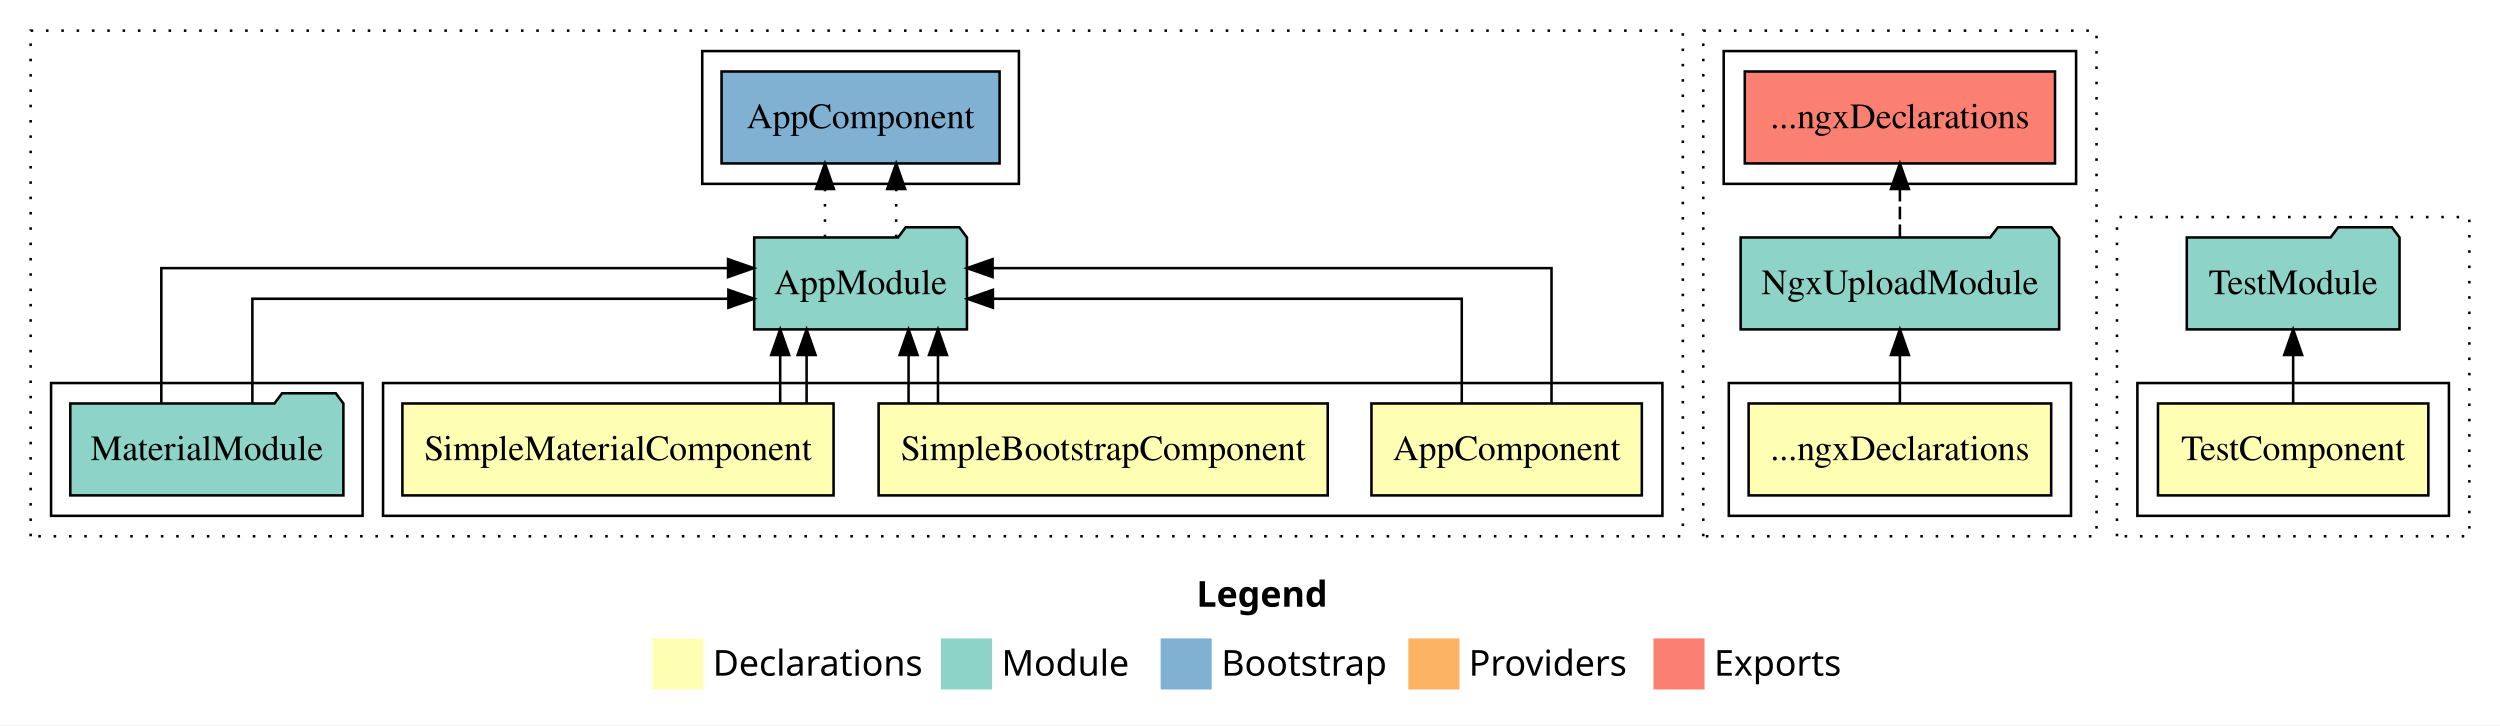
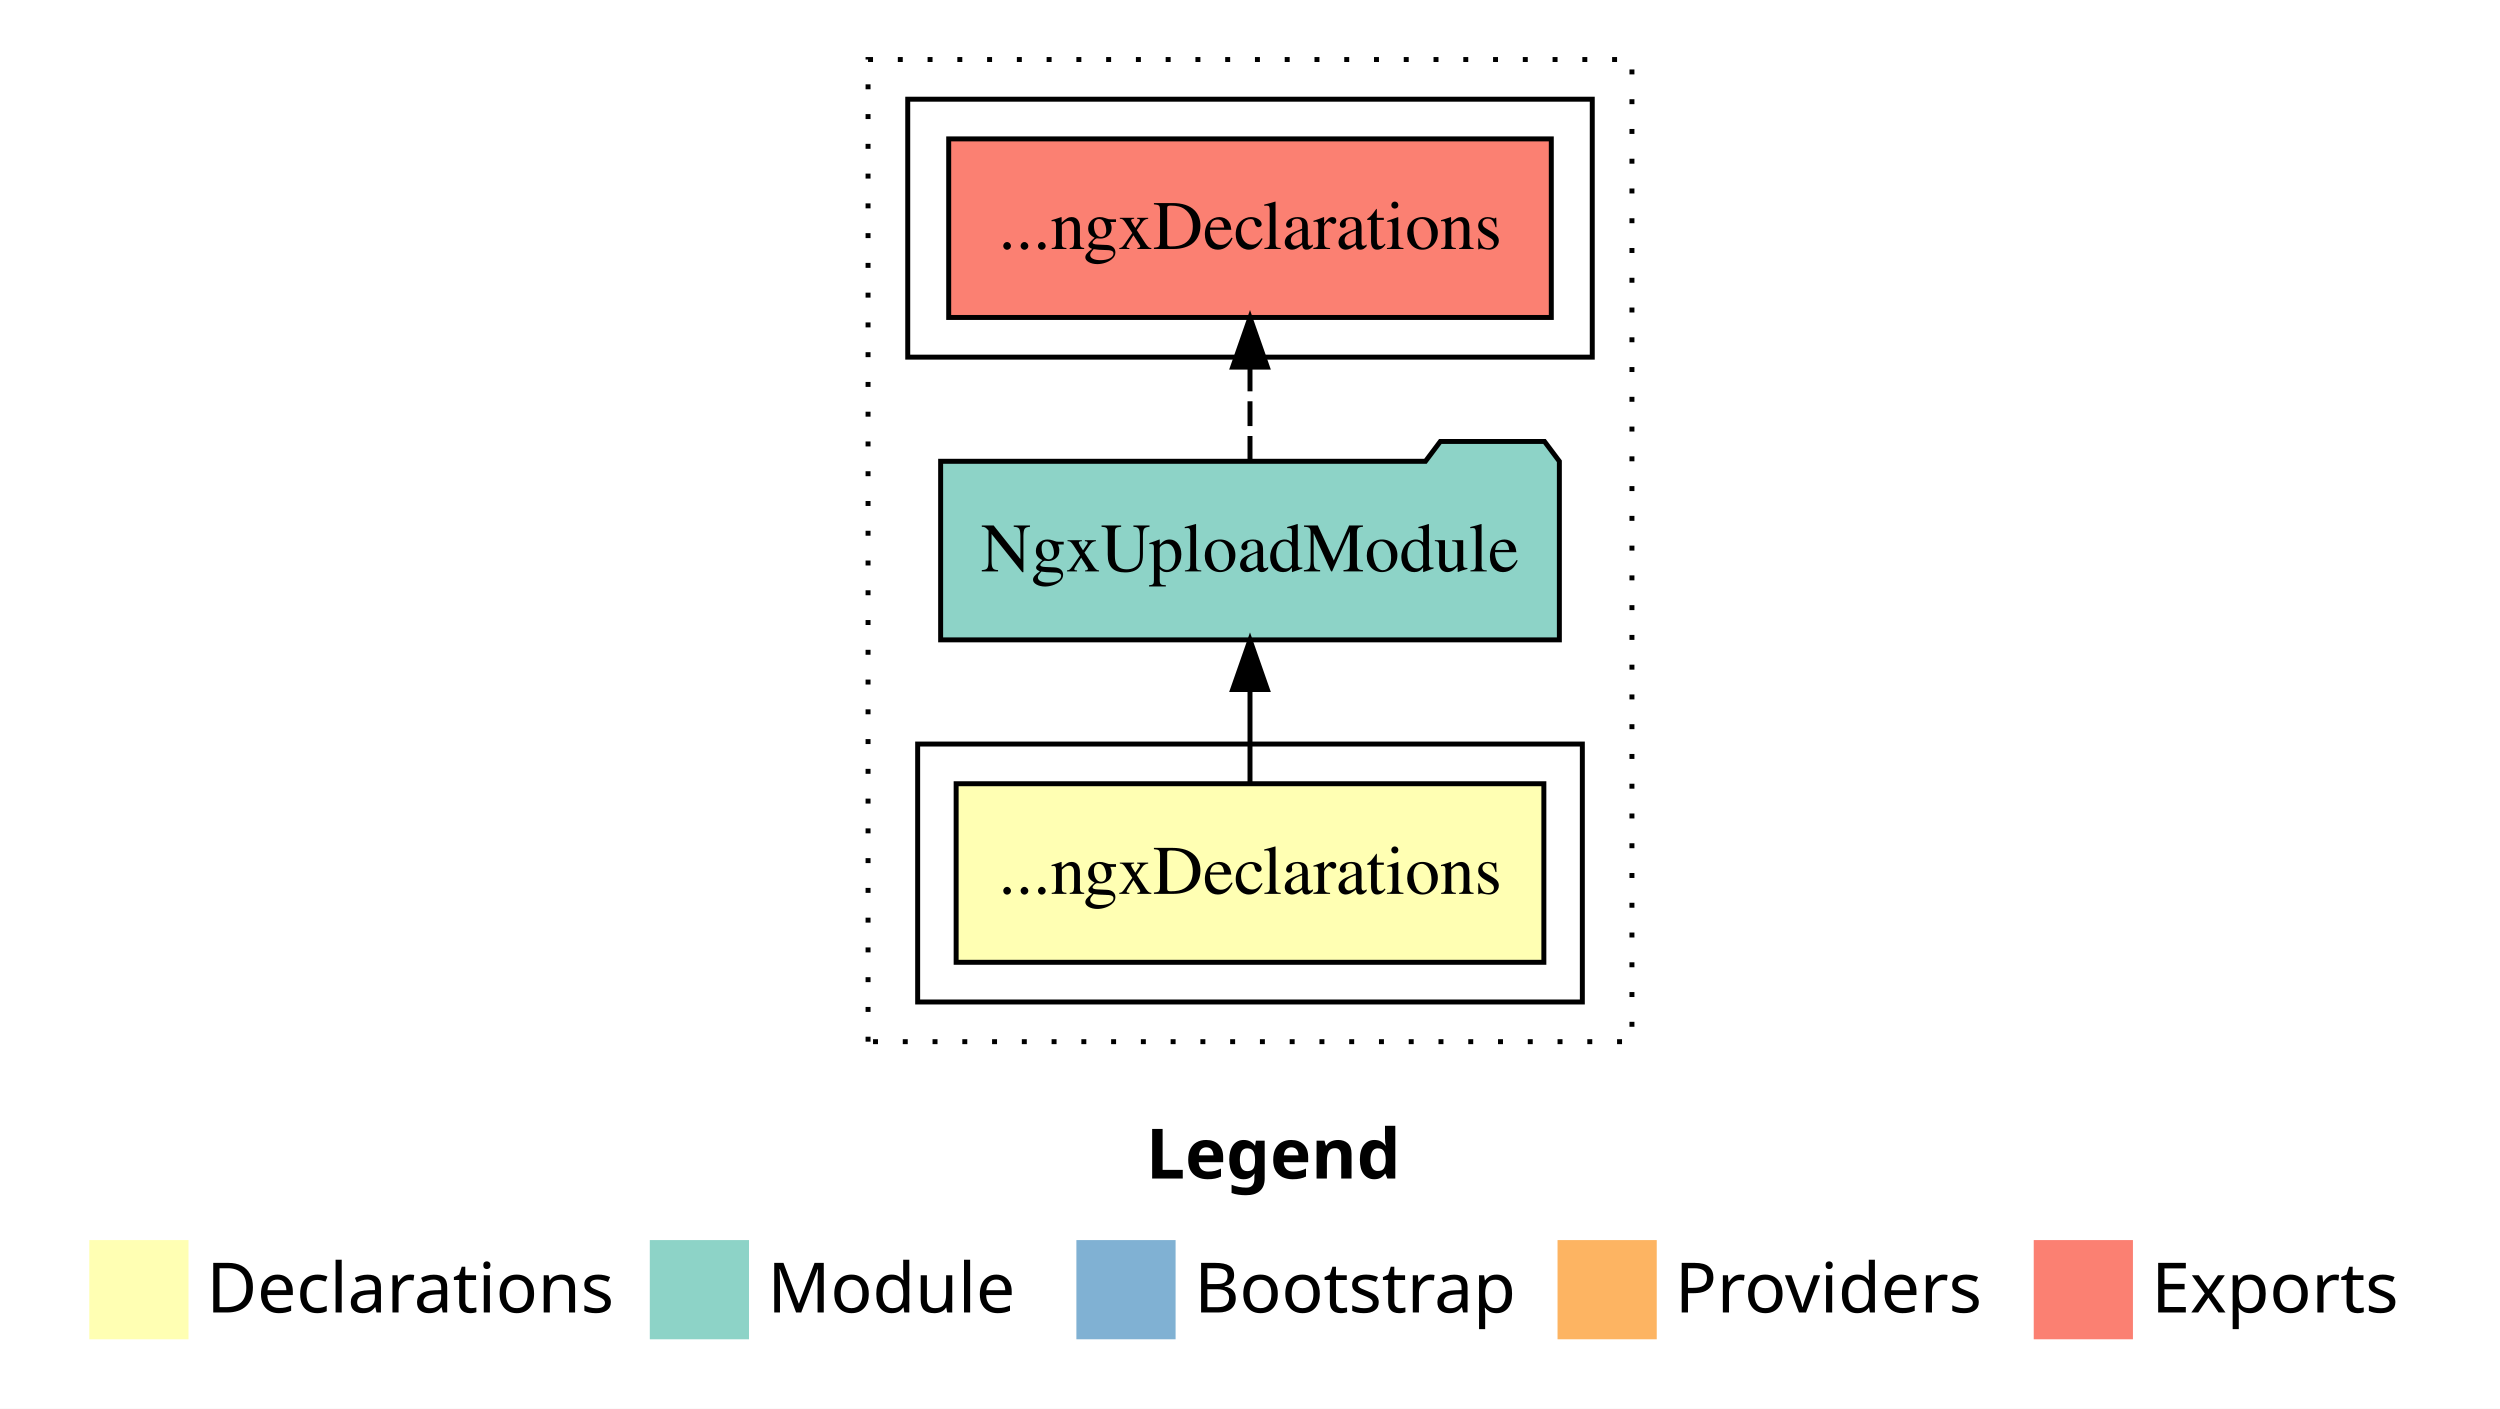
- <svg xmlns="http://www.w3.org/2000/svg" width="979pt" height="284pt" viewBox="0.00 0.00 979.00 284.00">
+ <svg xmlns="http://www.w3.org/2000/svg" width="504pt" height="284pt" viewBox="0.00 0.00 504.00 284.00">
  <g id="graph0" class="graph" transform="scale(1 1) rotate(0) translate(4 280)">
-     <polygon fill="#ffffff" stroke="transparent" points="-4,4 -4,-280 975,-280 975,4 -4,4" />
-     <text text-anchor="start" x="464.509" y="-42.4" font-family="sans-serif" font-weight="bold" font-size="14.00" fill="#000000">Legend</text>
-     <polygon fill="#ffffb3" stroke="transparent" points="251.5,-10 251.5,-30 271.5,-30 271.5,-10 251.5,-10" />
-     <text text-anchor="start" x="275.129" y="-15.4" font-family="sans-serif" font-size="14.00" fill="#000000">  Declarations</text>
-     <polygon fill="#8dd3c7" stroke="transparent" points="364.5,-10 364.5,-30 384.5,-30 384.5,-10 364.5,-10" />
-     <text text-anchor="start" x="388.225" y="-15.4" font-family="sans-serif" font-size="14.00" fill="#000000">  Module</text>
-     <polygon fill="#80b1d3" stroke="transparent" points="450.5,-10 450.5,-30 470.5,-30 470.5,-10 450.5,-10" />
-     <text text-anchor="start" x="474.281" y="-15.4" font-family="sans-serif" font-size="14.00" fill="#000000">  Bootstrap</text>
-     <polygon fill="#fdb462" stroke="transparent" points="547.5,-10 547.5,-30 567.5,-30 567.5,-10 547.5,-10" />
-     <text text-anchor="start" x="571.173" y="-15.4" font-family="sans-serif" font-size="14.00" fill="#000000">  Providers</text>
-     <polygon fill="#fb8072" stroke="transparent" points="643.5,-10 643.5,-30 663.5,-30 663.5,-10 643.5,-10" />
-     <text text-anchor="start" x="667.226" y="-15.4" font-family="sans-serif" font-size="14.00" fill="#000000">  Exports</text>
+     <polygon fill="#ffffff" stroke="transparent" points="-4,4 -4,-280 500,-280 500,4 -4,4" />
+     <text text-anchor="start" x="227.009" y="-42.4" font-family="sans-serif" font-weight="bold" font-size="14.00" fill="#000000">Legend</text>
+     <polygon fill="#ffffb3" stroke="transparent" points="14,-10 14,-30 34,-30 34,-10 14,-10" />
+     <text text-anchor="start" x="37.629" y="-15.4" font-family="sans-serif" font-size="14.00" fill="#000000">  Declarations</text>
+     <polygon fill="#8dd3c7" stroke="transparent" points="127,-10 127,-30 147,-30 147,-10 127,-10" />
+     <text text-anchor="start" x="150.725" y="-15.4" font-family="sans-serif" font-size="14.00" fill="#000000">  Module</text>
+     <polygon fill="#80b1d3" stroke="transparent" points="213,-10 213,-30 233,-30 233,-10 213,-10" />
+     <text text-anchor="start" x="236.781" y="-15.4" font-family="sans-serif" font-size="14.00" fill="#000000">  Bootstrap</text>
+     <polygon fill="#fdb462" stroke="transparent" points="310,-10 310,-30 330,-30 330,-10 310,-10" />
+     <text text-anchor="start" x="333.673" y="-15.4" font-family="sans-serif" font-size="14.00" fill="#000000">  Providers</text>
+     <polygon fill="#fb8072" stroke="transparent" points="406,-10 406,-30 426,-30 426,-10 406,-10" />
+     <text text-anchor="start" x="429.726" y="-15.4" font-family="sans-serif" font-size="14.00" fill="#000000">  Exports</text>
    <g id="clust1" class="cluster">
-       <polygon fill="none" stroke="#000000" stroke-dasharray="1,5" points="8,-70 8,-268 655,-268 655,-70 8,-70" />
+       <polygon fill="none" stroke="#000000" stroke-dasharray="1,5" points="171,-70 171,-268 325,-268 325,-70 171,-70" />
    </g>
    <g id="clust2" class="cluster">
-       <polygon fill="none" stroke="#000000" points="146,-78 146,-130 647,-130 647,-78 146,-78" />
+       <polygon fill="none" stroke="#000000" points="181,-78 181,-130 315,-130 315,-78 181,-78" />
    </g>
-     <g id="clust6" class="cluster">
-       <polygon fill="none" stroke="#000000" points="16,-78 16,-130 138,-130 138,-78 16,-78" />
-     </g>
-     <g id="clust8" class="cluster">
-       <polygon fill="none" stroke="#000000" points="271,-208 271,-260 395,-260 395,-208 271,-208" />
-     </g>
-     <g id="clust16" class="cluster">
-       <polygon fill="none" stroke="#000000" stroke-dasharray="1,5" points="663,-70 663,-268 817,-268 817,-70 663,-70" />
-     </g>
-     <g id="clust17" class="cluster">
-       <polygon fill="none" stroke="#000000" points="673,-78 673,-130 807,-130 807,-78 673,-78" />
-     </g>
-     <g id="clust20" class="cluster">
-       <polygon fill="none" stroke="#000000" points="671,-208 671,-260 809,-260 809,-208 671,-208" />
-     </g>
-     <g id="clust23" class="cluster">
-       <polygon fill="none" stroke="#000000" stroke-dasharray="1,5" points="825,-70 825,-195 963,-195 963,-70 825,-70" />
-     </g>
-     <g id="clust24" class="cluster">
-       <polygon fill="none" stroke="#000000" points="833,-78 833,-130 955,-130 955,-78 833,-78" />
+     <g id="clust5" class="cluster">
+       <polygon fill="none" stroke="#000000" points="179,-208 179,-260 317,-260 317,-208 179,-208" />
    </g>
    <g id="node1" class="node">
-       <polygon fill="#ffffb3" stroke="#000000" points="638.94,-122 533.06,-122 533.06,-86 638.94,-86 638.94,-122" />
-       <text text-anchor="middle" x="586" y="-99.8" font-family="Times,serif" font-size="14.00" fill="#000000">AppComponent</text>
+       <polygon fill="#ffffb3" stroke="#000000" points="307.242,-122 188.758,-122 188.758,-86 307.242,-86 307.242,-122" />
+       <text text-anchor="middle" x="248" y="-99.8" font-family="Times,serif" font-size="14.00" fill="#000000">...ngxDeclarations</text>
    </g>
-     <g id="node4" class="node">
-       <polygon fill="#8dd3c7" stroke="#000000" points="374.657,-187 371.657,-191 350.657,-191 347.657,-187 291.343,-187 291.343,-151 374.657,-151 374.657,-187" />
-       <text text-anchor="middle" x="333" y="-164.8" font-family="Times,serif" font-size="14.00" fill="#000000">AppModule</text>
+     <g id="node2" class="node">
+       <polygon fill="#8dd3c7" stroke="#000000" points="310.368,-187 307.368,-191 286.368,-191 283.368,-187 185.632,-187 185.632,-151 310.368,-151 310.368,-187" />
+       <text text-anchor="middle" x="248" y="-164.8" font-family="Times,serif" font-size="14.00" fill="#000000">NgxUploadModule</text>
    </g>
    <g id="edge1" class="edge">
-       <path fill="none" stroke="#000000" d="M603.573,-122.284C603.573,-143.321 603.573,-175 603.573,-175 603.573,-175 384.684,-175 384.684,-175" />
-       <polygon fill="#000000" stroke="#000000" points="384.684,-171.5 374.684,-175 384.684,-178.5 384.684,-171.5" />
+       <path fill="none" stroke="#000000" d="M248,-122.106C248,-122.106 248,-140.991 248,-140.991" />
+       <polygon fill="#000000" stroke="#000000" points="244.5,-140.991 248,-150.991 251.5,-140.991 244.5,-140.991" />
    </g>
-     <g id="edge6" class="edge">
-       <path fill="none" stroke="#000000" d="M568.427,-122.022C568.427,-139.373 568.427,-163 568.427,-163 568.427,-163 384.818,-163 384.818,-163" />
-       <polygon fill="#000000" stroke="#000000" points="384.818,-159.5 374.818,-163 384.818,-166.5 384.818,-159.5" />
-     </g>
-     <g id="node2" class="node">
-       <polygon fill="#ffffb3" stroke="#000000" points="515.94,-122 340.06,-122 340.06,-86 515.94,-86 515.94,-122" />
-       <text text-anchor="middle" x="428" y="-99.8" font-family="Times,serif" font-size="14.00" fill="#000000">SimpleBootstrapComponent</text>
+     <g id="node3" class="node">
+       <polygon fill="#fb8072" stroke="#000000" points="308.742,-252 187.258,-252 187.258,-216 308.742,-216 308.742,-252" />
+       <text text-anchor="middle" x="248" y="-229.8" font-family="Times,serif" font-size="14.00" fill="#000000">...ngxDeclarations </text>
    </g>
    <g id="edge2" class="edge">
-       <path fill="none" stroke="#000000" d="M363.312,-122.106C363.312,-122.106 363.312,-140.991 363.312,-140.991" />
-       <polygon fill="#000000" stroke="#000000" points="359.812,-140.991 363.312,-150.991 366.812,-140.991 359.812,-140.991" />
-     </g>
-     <g id="edge7" class="edge">
-       <path fill="none" stroke="#000000" d="M351.796,-122.106C351.796,-122.106 351.796,-140.991 351.796,-140.991" />
-       <polygon fill="#000000" stroke="#000000" points="348.296,-140.991 351.796,-150.991 355.296,-140.991 348.296,-140.991" />
-     </g>
-     <g id="node3" class="node">
-       <polygon fill="#ffffb3" stroke="#000000" points="322.423,-122 153.577,-122 153.577,-86 322.423,-86 322.423,-122" />
-       <text text-anchor="middle" x="238" y="-99.8" font-family="Times,serif" font-size="14.00" fill="#000000">SimpleMaterialComponent</text>
-     </g>
-     <g id="edge3" class="edge">
-       <path fill="none" stroke="#000000" d="M301.518,-122.106C301.518,-122.106 301.518,-140.991 301.518,-140.991" />
-       <polygon fill="#000000" stroke="#000000" points="298.018,-140.991 301.518,-150.991 305.018,-140.991 298.018,-140.991" />
-     </g>
-     <g id="edge8" class="edge">
-       <path fill="none" stroke="#000000" d="M311.865,-122.106C311.865,-122.106 311.865,-140.991 311.865,-140.991" />
-       <polygon fill="#000000" stroke="#000000" points="308.365,-140.991 311.865,-150.991 315.365,-140.991 308.365,-140.991" />
-     </g>
-     <g id="node6" class="node">
-       <polygon fill="#80b1d3" stroke="#000000" points="387.439,-252 278.561,-252 278.561,-216 387.439,-216 387.439,-252" />
-       <text text-anchor="middle" x="333" y="-229.8" font-family="Times,serif" font-size="14.00" fill="#000000">AppComponent </text>
-     </g>
-     <g id="edge5" class="edge">
-       <path fill="none" stroke="#000000" stroke-dasharray="1,5" d="M346.943,-187.106C346.943,-187.106 346.943,-205.991 346.943,-205.991" />
-       <polygon fill="#000000" stroke="#000000" points="343.443,-205.991 346.943,-215.991 350.443,-205.991 343.443,-205.991" />
-     </g>
-     <g id="edge10" class="edge">
-       <path fill="none" stroke="#000000" stroke-dasharray="1,5" d="M319.057,-187.106C319.057,-187.106 319.057,-205.991 319.057,-205.991" />
-       <polygon fill="#000000" stroke="#000000" points="315.557,-205.991 319.057,-215.991 322.557,-205.991 315.557,-205.991" />
-     </g>
-     <g id="node5" class="node">
-       <polygon fill="#8dd3c7" stroke="#000000" points="130.471,-122 127.471,-126 106.471,-126 103.471,-122 23.529,-122 23.529,-86 130.471,-86 130.471,-122" />
-       <text text-anchor="middle" x="77" y="-99.8" font-family="Times,serif" font-size="14.00" fill="#000000">MaterialModule</text>
-     </g>
-     <g id="edge4" class="edge">
-       <path fill="none" stroke="#000000" d="M94.828,-122.022C94.828,-139.373 94.828,-163 94.828,-163 94.828,-163 281.241,-163 281.241,-163" />
-       <polygon fill="#000000" stroke="#000000" points="281.241,-166.5 291.241,-163 281.241,-159.5 281.241,-166.5" />
-     </g>
-     <g id="edge9" class="edge">
-       <path fill="none" stroke="#000000" d="M59.172,-122.284C59.172,-143.321 59.172,-175 59.172,-175 59.172,-175 281.113,-175 281.113,-175" />
-       <polygon fill="#000000" stroke="#000000" points="281.113,-178.5 291.113,-175 281.113,-171.5 281.113,-178.5" />
-     </g>
-     <g id="node7" class="node">
-       <polygon fill="#ffffb3" stroke="#000000" points="799.242,-122 680.758,-122 680.758,-86 799.242,-86 799.242,-122" />
-       <text text-anchor="middle" x="740" y="-99.8" font-family="Times,serif" font-size="14.00" fill="#000000">...ngxDeclarations</text>
-     </g>
-     <g id="node8" class="node">
-       <polygon fill="#8dd3c7" stroke="#000000" points="802.368,-187 799.368,-191 778.368,-191 775.368,-187 677.632,-187 677.632,-151 802.368,-151 802.368,-187" />
-       <text text-anchor="middle" x="740" y="-164.8" font-family="Times,serif" font-size="14.00" fill="#000000">NgxUploadModule</text>
-     </g>
-     <g id="edge11" class="edge">
-       <path fill="none" stroke="#000000" d="M740,-122.106C740,-122.106 740,-140.991 740,-140.991" />
-       <polygon fill="#000000" stroke="#000000" points="736.5,-140.991 740,-150.991 743.5,-140.991 736.5,-140.991" />
-     </g>
-     <g id="node9" class="node">
-       <polygon fill="#fb8072" stroke="#000000" points="800.742,-252 679.258,-252 679.258,-216 800.742,-216 800.742,-252" />
-       <text text-anchor="middle" x="740" y="-229.8" font-family="Times,serif" font-size="14.00" fill="#000000">...ngxDeclarations </text>
-     </g>
-     <g id="edge12" class="edge">
-       <path fill="none" stroke="#000000" stroke-dasharray="5,2" d="M740,-187.106C740,-187.106 740,-205.991 740,-205.991" />
-       <polygon fill="#000000" stroke="#000000" points="736.5,-205.991 740,-215.991 743.5,-205.991 736.5,-205.991" />
-     </g>
-     <g id="node10" class="node">
-       <polygon fill="#ffffb3" stroke="#000000" points="946.936,-122 841.064,-122 841.064,-86 946.936,-86 946.936,-122" />
-       <text text-anchor="middle" x="894" y="-99.8" font-family="Times,serif" font-size="14.00" fill="#000000">TestComponent</text>
-     </g>
-     <g id="node11" class="node">
-       <polygon fill="#8dd3c7" stroke="#000000" points="935.653,-187 932.653,-191 911.653,-191 908.653,-187 852.347,-187 852.347,-151 935.653,-151 935.653,-187" />
-       <text text-anchor="middle" x="894" y="-164.8" font-family="Times,serif" font-size="14.00" fill="#000000">TestModule</text>
-     </g>
-     <g id="edge13" class="edge">
-       <path fill="none" stroke="#000000" d="M894,-122.106C894,-122.106 894,-140.991 894,-140.991" />
-       <polygon fill="#000000" stroke="#000000" points="890.5,-140.991 894,-150.991 897.5,-140.991 890.5,-140.991" />
+       <path fill="none" stroke="#000000" stroke-dasharray="5,2" d="M248,-187.106C248,-187.106 248,-205.991 248,-205.991" />
+       <polygon fill="#000000" stroke="#000000" points="244.5,-205.991 248,-215.991 251.5,-205.991 244.5,-205.991" />
    </g>
  </g>
</svg>
